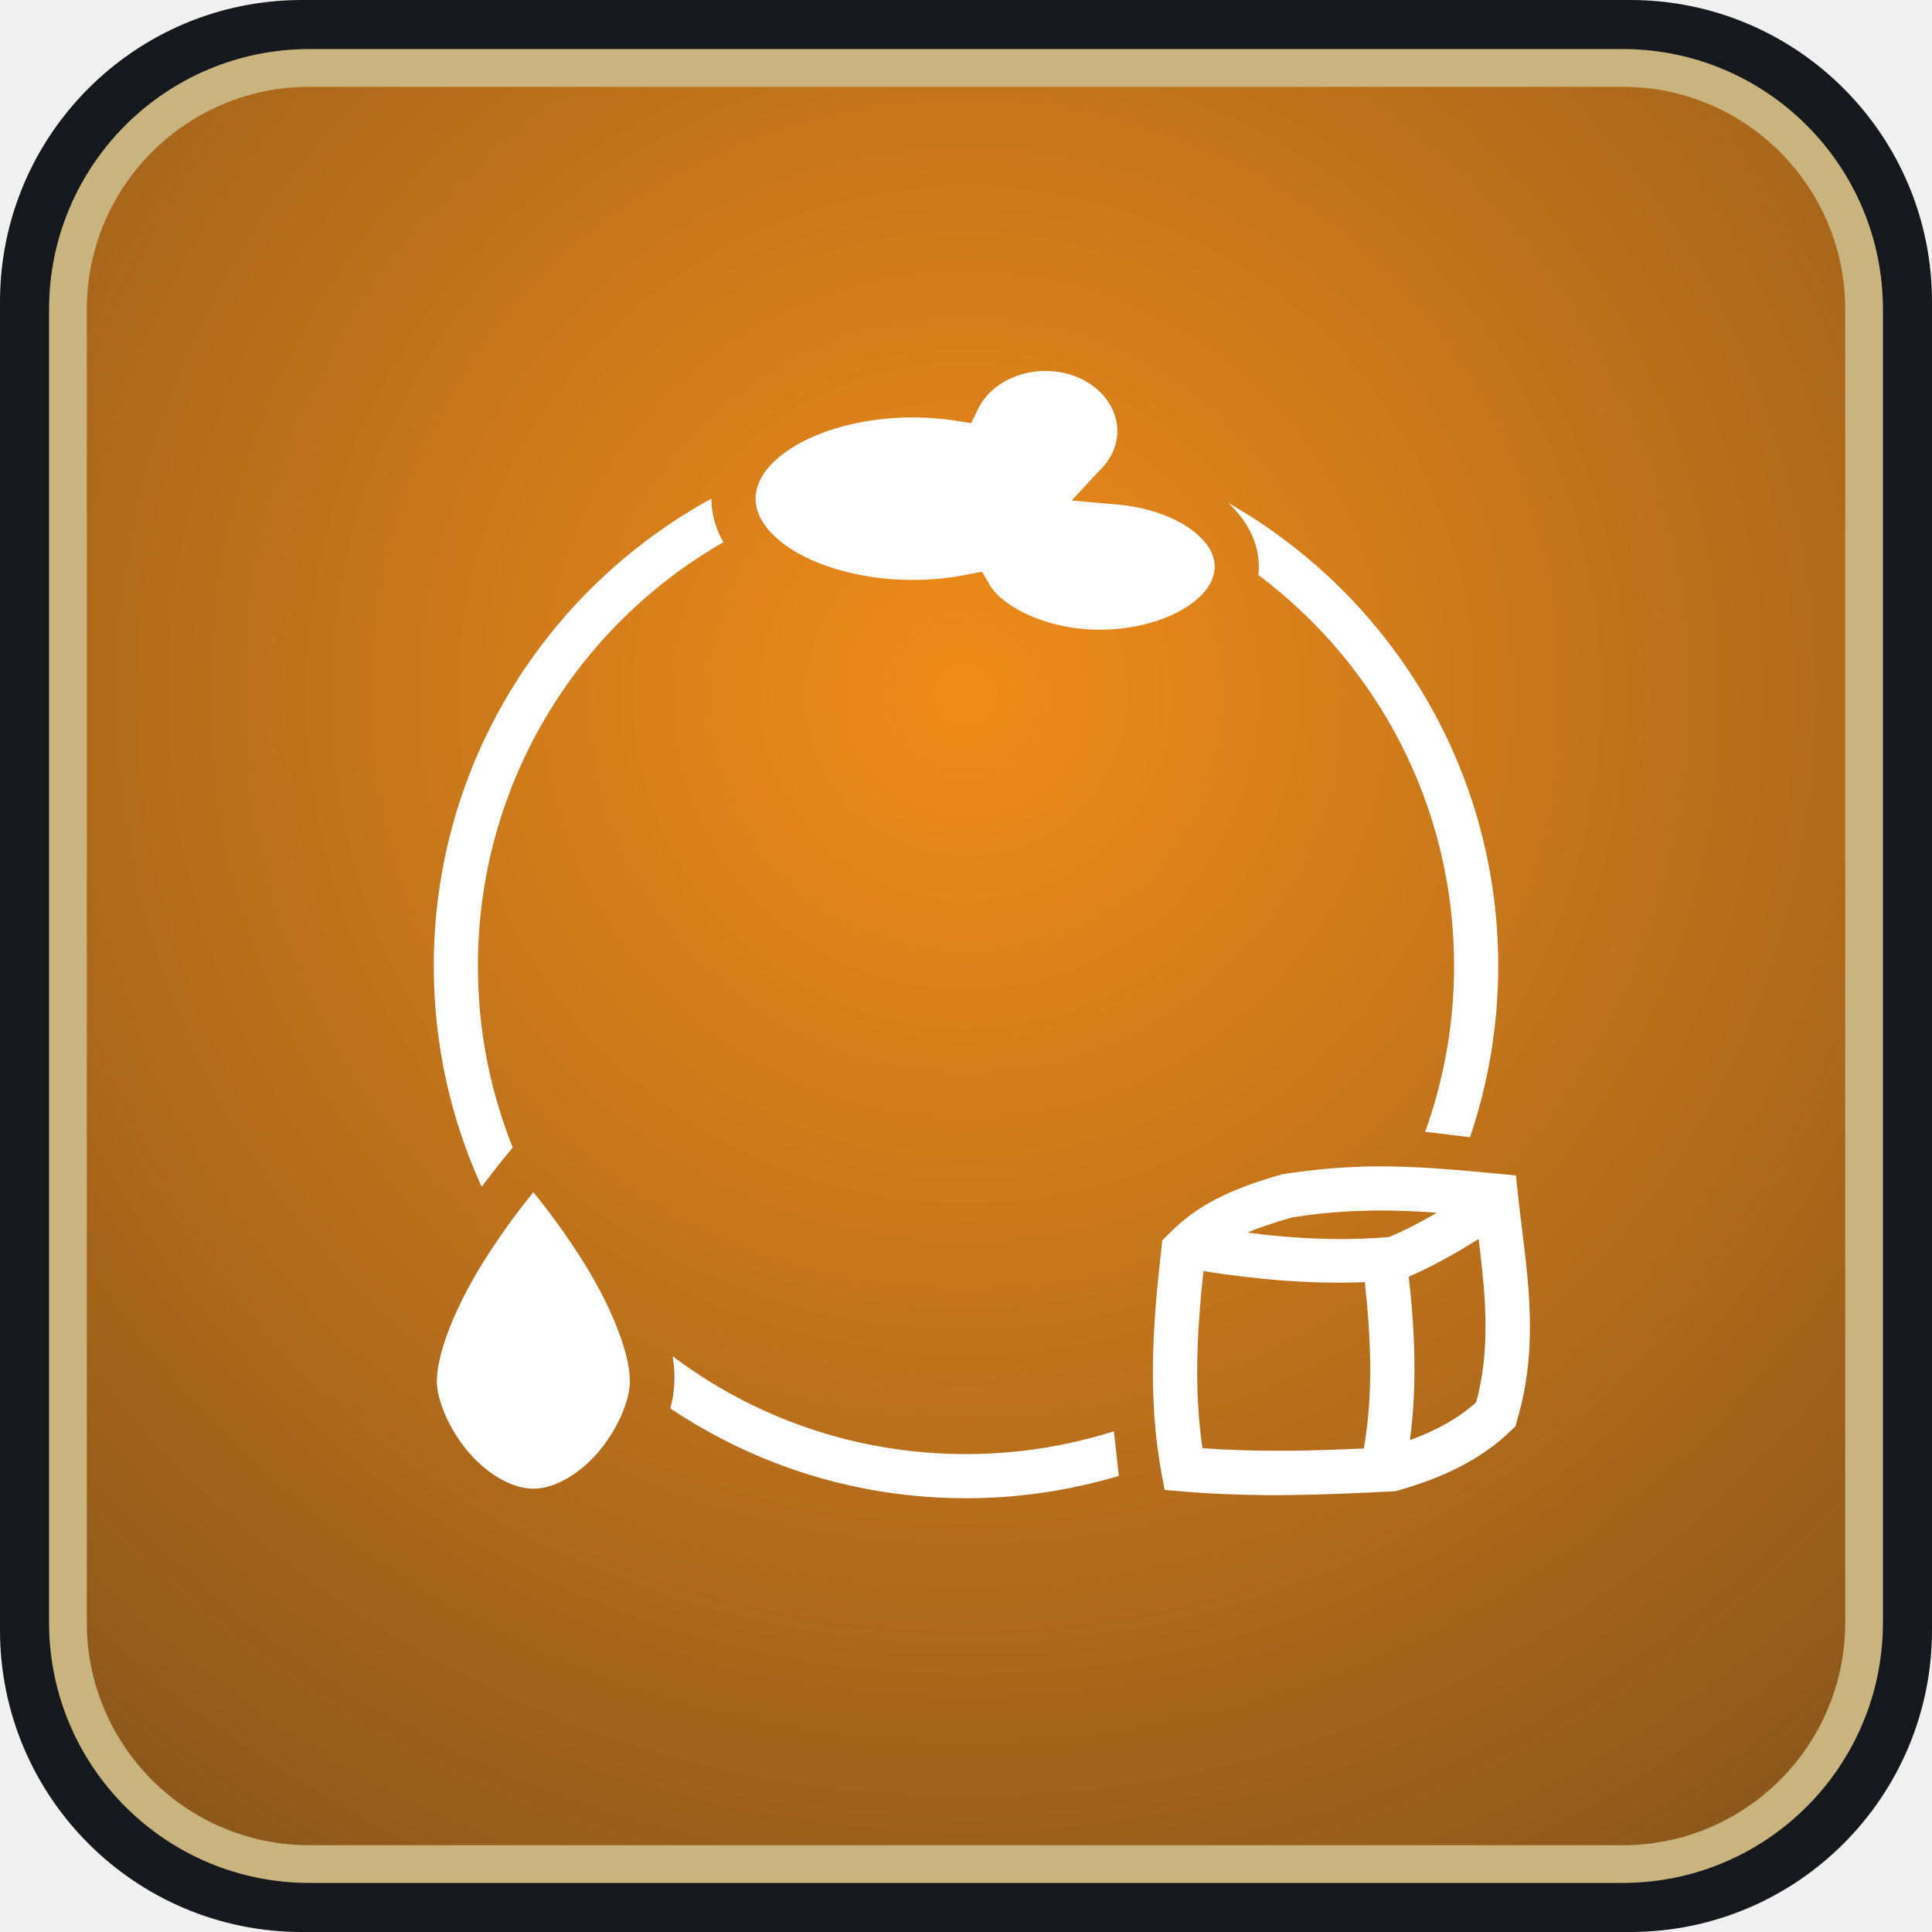
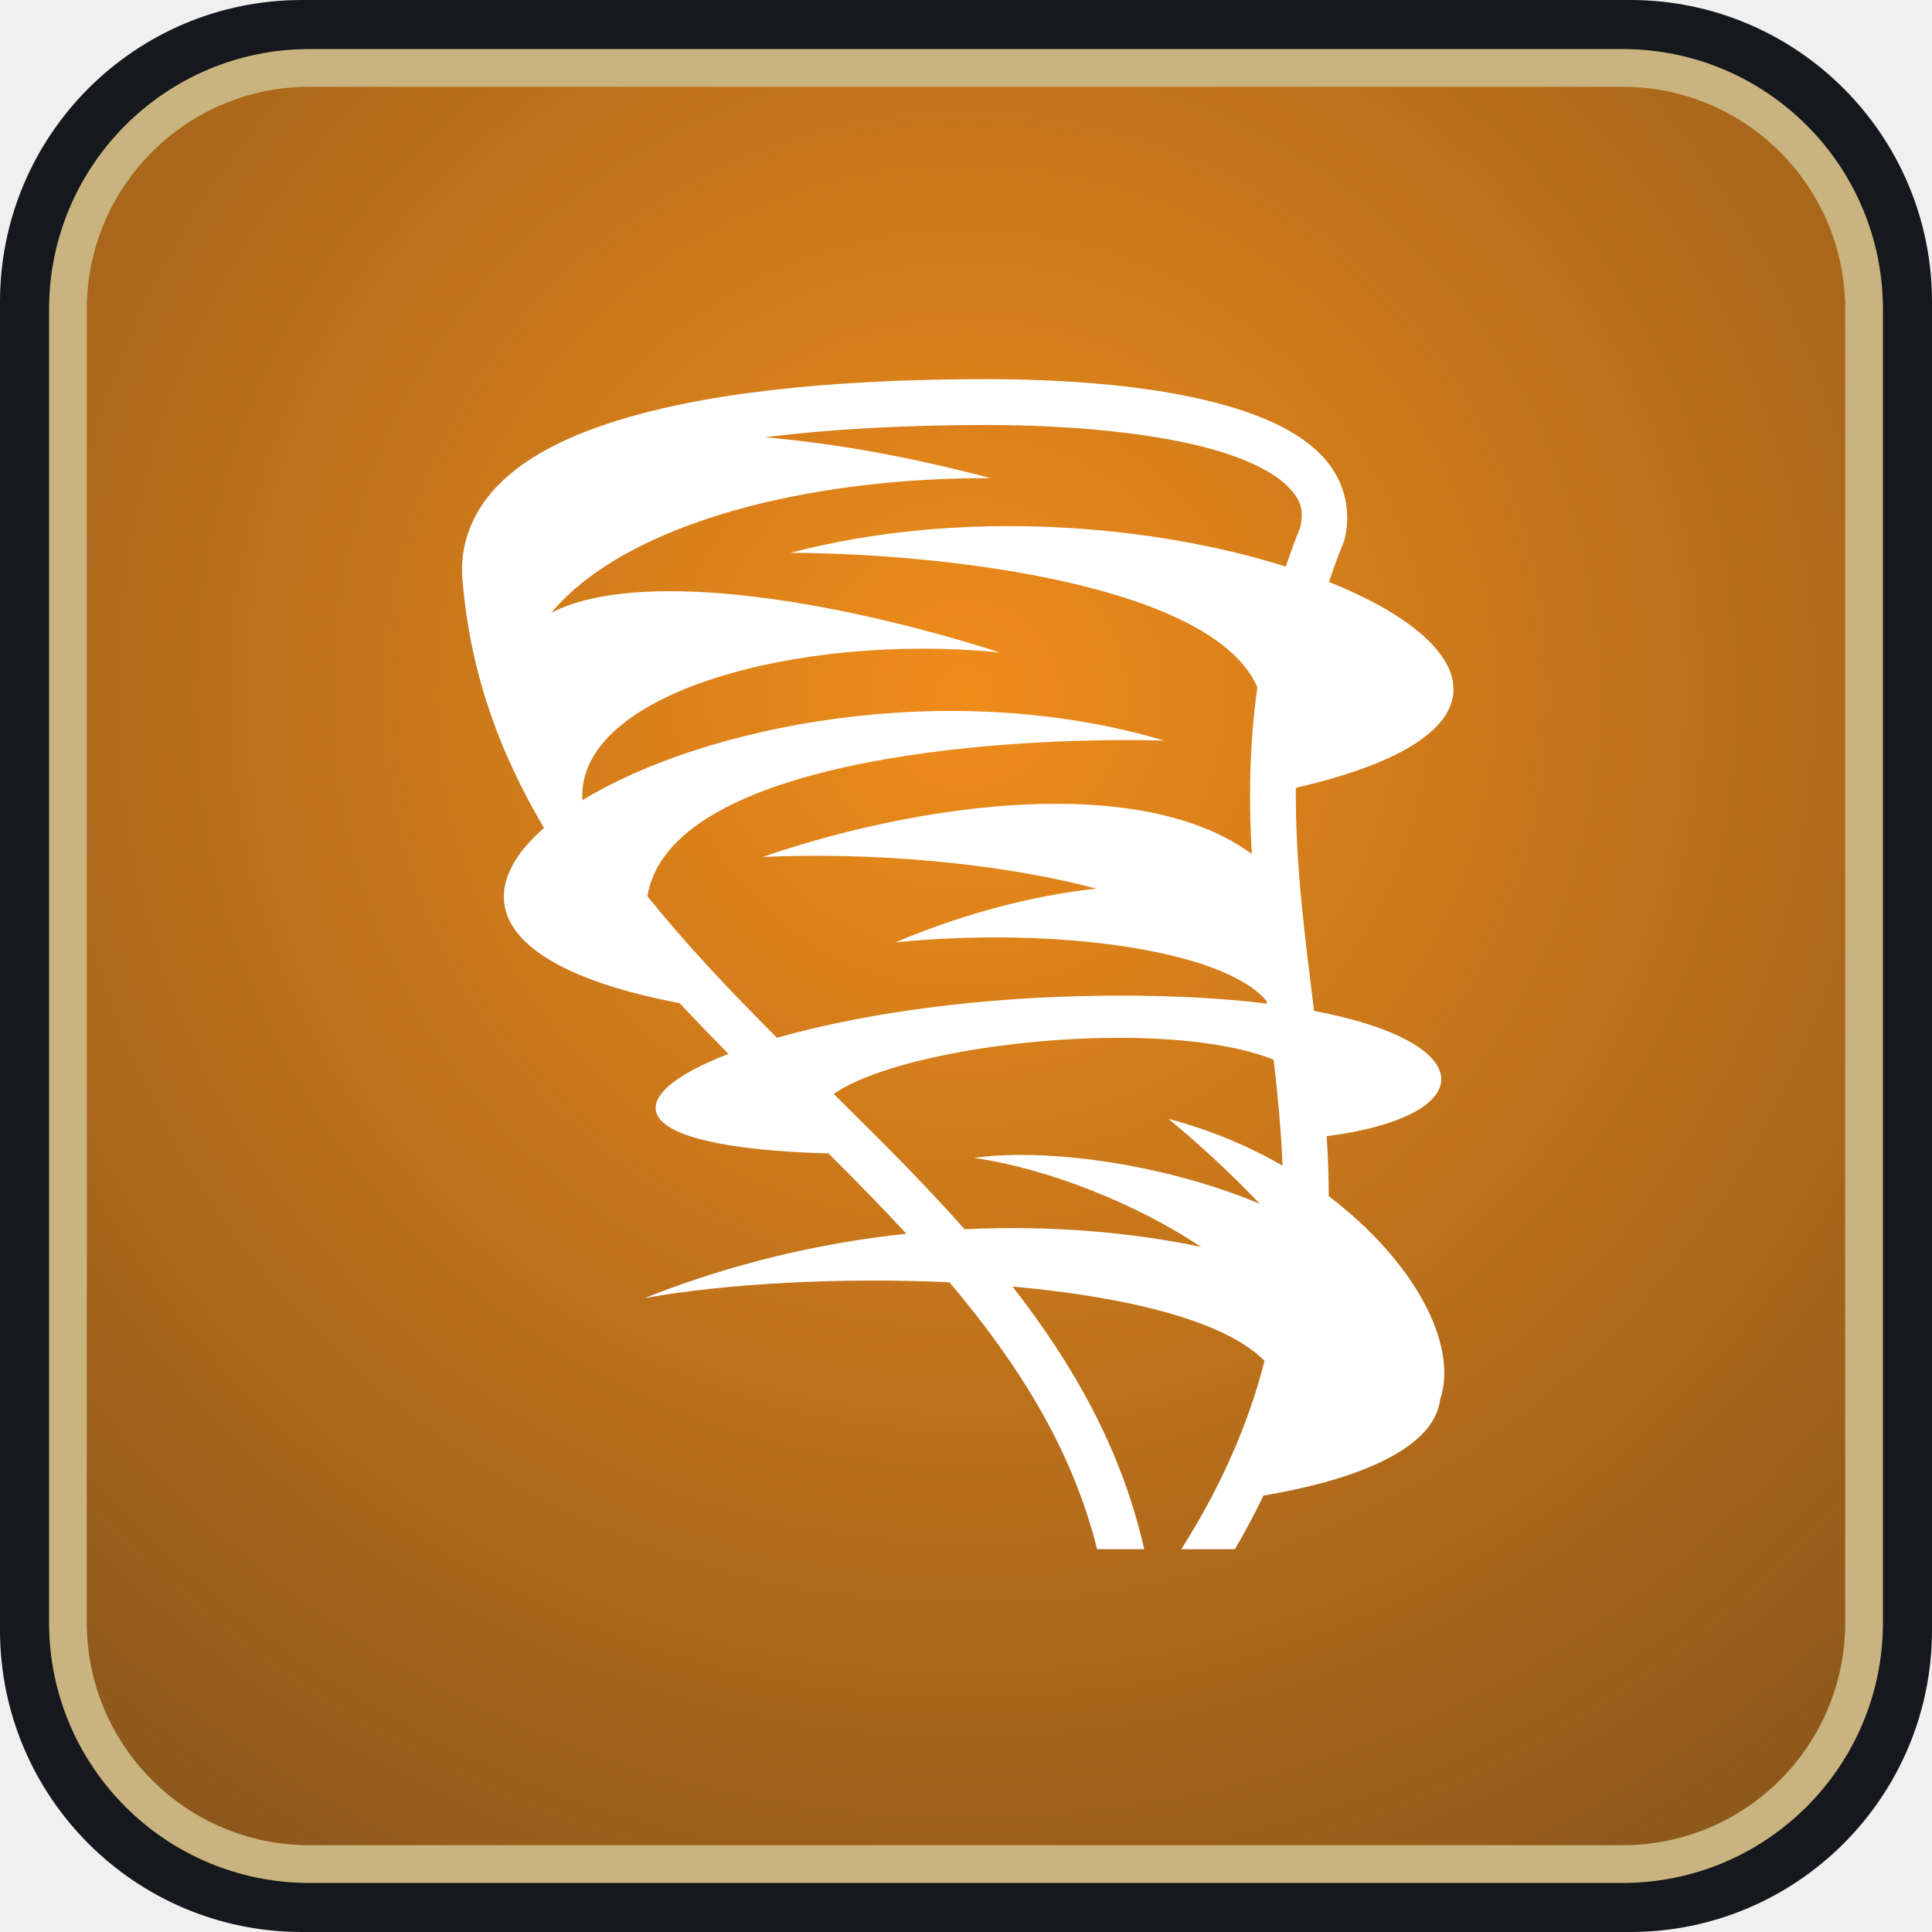
<svg xmlns="http://www.w3.org/2000/svg" viewBox="0 0 512 512">
  <defs>
    <radialGradient id="g-ring-of-elemental-command-air" cx="50%" cy="35%" r="75%">
      <stop offset="0" stop-color="#F08C1A" />
      <stop offset="1" stop-color="#F08C1A" stop-opacity=".55" />
    </radialGradient>
  </defs>
  <rect x="0" y="0" width="512" height="512" rx="80" fill="#15181d" />
  <rect x="18" y="18" width="476" height="476" rx="64" fill="url(#g-ring-of-elemental-command-air)" />
  <rect x="18" y="18" width="476" height="476" rx="64" fill="none" stroke="#c9b37e" stroke-width="10" />
  <g transform="translate(89.6 89.6) scale(.65)">
-     <path fill="#fff" d="M288.3 13.4c-12.3-.01-23 6.49-27.3 15.31l-2.9 5.95-6.6-1.01c-5.5-.85-11.3-1.32-17.1-1.32-18.8 0-35.7 4.5-47.3 11.14-11.5 6.64-16.9 14.59-16.9 22 0 7.42 5.4 15.37 16.9 22 11.6 6.64 28.5 11.13 47.3 11.13 7.5-.02 14.9-.74 21.8-2.13l6.3-1.23 3.2 5.46c5.6 9.2 23.7 18.2 44.7 18.2 13.9 0 26.4-3.6 34.8-8.8 8.4-5.2 12.2-11.23 12.2-16.9 0-5.09-3-10.48-10-15.44-6.9-4.97-17.6-8.87-30-9.95l-18.3-1.59 12.5-13.49c4.1-4.41 6.1-9.6 6.1-14.87 0-12.88-12.4-24.46-29.4-24.46zM152.2 65.46C84.8 102.3 39 173.9 39 256c0 32.1 7 62.6 19.54 90 5.95-7.9 10.48-13.4 12.67-16C62.05 307.2 57 282.2 57 256c0-74 40.27-138.5 100.1-172.78-3.1-5.39-4.9-11.34-4.9-17.74v-.02zm210.7 1.75c7.5 6.93 12.5 15.9 12.5 25.99 0 1.14-.1 2.27-.2 3.38C423.7 132.9 455 190.7 455 256c0 23.7-4.2 46.5-11.8 67.6l18.3 2.2c7.4-21.9 11.5-45.4 11.5-69.8 0-80.8-44.4-151.5-110.1-188.79zm58.6 270.49c-11.1.2-23 1.1-35.9 3.1l-.5.1-.5.1c-25.8 7.3-37.1 15.2-46.4 24.7l-2.2 2.2-.3 3.1c-3.4 29.6-5.8 60 0 91.8l1.3 6.8 6.8.6c30.6 2.6 58.7 1.4 86.2 0l1-.1.9-.2c18.5-5.2 34.4-12.8 46.4-24.6l1.7-1.6.6-2.2c10-33.4 3.4-63.8.4-92.7l-.8-7.4-7.3-.7c-16.2-1.5-32.8-3.2-51.4-3zM79.62 348.2c-4.94 6.1-11.43 14.5-18.58 25.6-12.29 18.9-22.53 42.4-20.51 54.9 1.43 8.8 6.97 19.6 14.51 27.6 7.54 7.9 16.69 12.8 24.58 12.8 7.87 0 17.03-4.9 24.58-12.8 7.5-8 13.1-18.8 14.5-27.6 2-12.5-8.2-36-20.5-54.9-7.15-11-13.64-19.5-18.58-25.6zM427 355.7c1.7 0 3.3 0 5 .1 5.4.1 10.7.4 16 .8-5.9 3.4-12.1 6.8-19.5 9.9l-2.4.2c-19.5 1.4-37.7.3-55.4-2 4.7-2 10.5-4 18.3-6.2 13.8-2.2 26.3-2.9 38-2.8zm38 11.6c2.8 22.9 5 44.5-1 66.6-7 6.3-16 11.4-27 15.4 3-22.5 2-44.8-.5-66.6 11.3-5 20.2-10.2 28.5-15.4zm-112.2 13.1c20.7 3.2 42.3 5.4 65.8 4.5 2.5 23 3.5 45.6-.4 67.8-21.5 1-43.1 1.5-65.8-.1-3.5-24-2.2-47.9.4-72.2zm-216.4 34.7c.9 5.5 1 11 .1 16.4-.3 1.6-.6 3.3-1 4.9C170 459.5 211.4 473 256 473c21.6 0 42.5-3.2 62.3-9.1l-2-18.2c-19 6-39.3 9.3-60.3 9.3-44.9 0-86.3-14.8-119.6-39.9z" />
+     <path fill="#fff" d="M265.143 16.73c-65.944 0-118.326 5.893-155.188 18.143-18.43 6.125-33.1 13.83-43.54 23.926-10.438 10.095-16.352 23.132-15.88 37.165l.006.172.013.17c2.75 39.093 15.275 72.883 33.394 103.4-30.092 26.304-22.554 56.57 55.328 71.47 6.504 6.985 13.16 13.85 19.877 20.653-44.976 17.343-44.457 38.22 40.79 40.582 10.873 10.84 21.557 21.703 31.767 32.744-34.54 3.67-70.755 11.923-106.7 26.227 33.16-5.943 79.682-8.487 124.244-6.436 27.66 32.73 49.995 67.74 60.193 108.84h19.207c-9.205-40.806-29.034-75.516-53.713-107.105 46.038 4.14 86.467 13.755 102.77 30.302-6.223 24.423-16.816 49.782-33.946 76.803h21.873c4.307-7.368 8.162-14.648 11.615-21.848 48.44-8.298 70.147-23.06 72.033-39.1 7.677-22.363-10.594-56.65-45.38-82.97-.028-8.232-.335-16.386-.842-24.474 62.557-8.128 63.666-38.01-5.163-51.105-3.74-30.33-7.695-60.182-7.425-90.93 91.998-21.19 74.89-59.455 13.513-83.942 1.79-5.373 3.767-10.793 5.998-16.28l.268-.66.164-.69c2.94-12.31-.722-24.506-8.666-33.145-7.944-8.64-19.33-14.517-32.955-19.07-27.25-9.103-64.2-12.71-103.623-12.843h-.031zm-.034 18.69c38.27.13 74.034 3.952 97.765 11.88 11.866 3.965 20.536 9.007 25.12 13.993 4.512 4.905 5.846 9.015 4.29 15.844-2.168 5.394-4.123 10.735-5.892 16.03-54.098-17.105-131.934-23.978-202.008-5.622 65.494.283 172.564 13.5 190.418 54.82-3.317 23.44-3.54 46-2.283 67.955-45.155-33.14-134.644-21.05-199.475 1.23 41.805-1.966 94.256 1.828 136.084 12.9-25.3 2.72-53.93 10.074-81.84 21.894 64.456-6.42 133.745 2.883 151.286 23.982l.123.996c-20.61-2.533-45.806-3.76-75.735-3.047-49.278 1.178-92.846 8.102-124.002 17.002-18.856-18.886-36.954-37.853-52.848-57.763 8.89-54.23 137.75-65.292 210.666-63.426-88.136-26.143-187.425-6.064-237.17 24.312-2.61-44.05 89.057-68.318 170.267-60.23-72.526-23.095-149-33.873-182.982-16.15 31.36-37.388 106.277-55.177 179.17-54.934-32.778-8.548-61.407-13.926-92-16.656 26.092-3.278 56.598-5.01 91.044-5.01zm51.73 249.873c25.132-.12 48.713 2.566 64.607 8.908 1.65 14.464 3.032 28.817 3.63 43.218-13.863-7.993-29.508-14.637-46.557-19.094 13.17 10.786 25.794 22.58 37.226 34.598-41.07-17.11-89.233-22.64-116.377-18.67 30.09 4.298 66.47 18.864 92.41 36.248-28.314-5.917-61.158-8.87-96.344-7.174-16.924-19.096-35.188-37.224-53.383-55.166 19.422-13.37 69.6-22.65 114.787-22.867z" />
  </g>
</svg>
